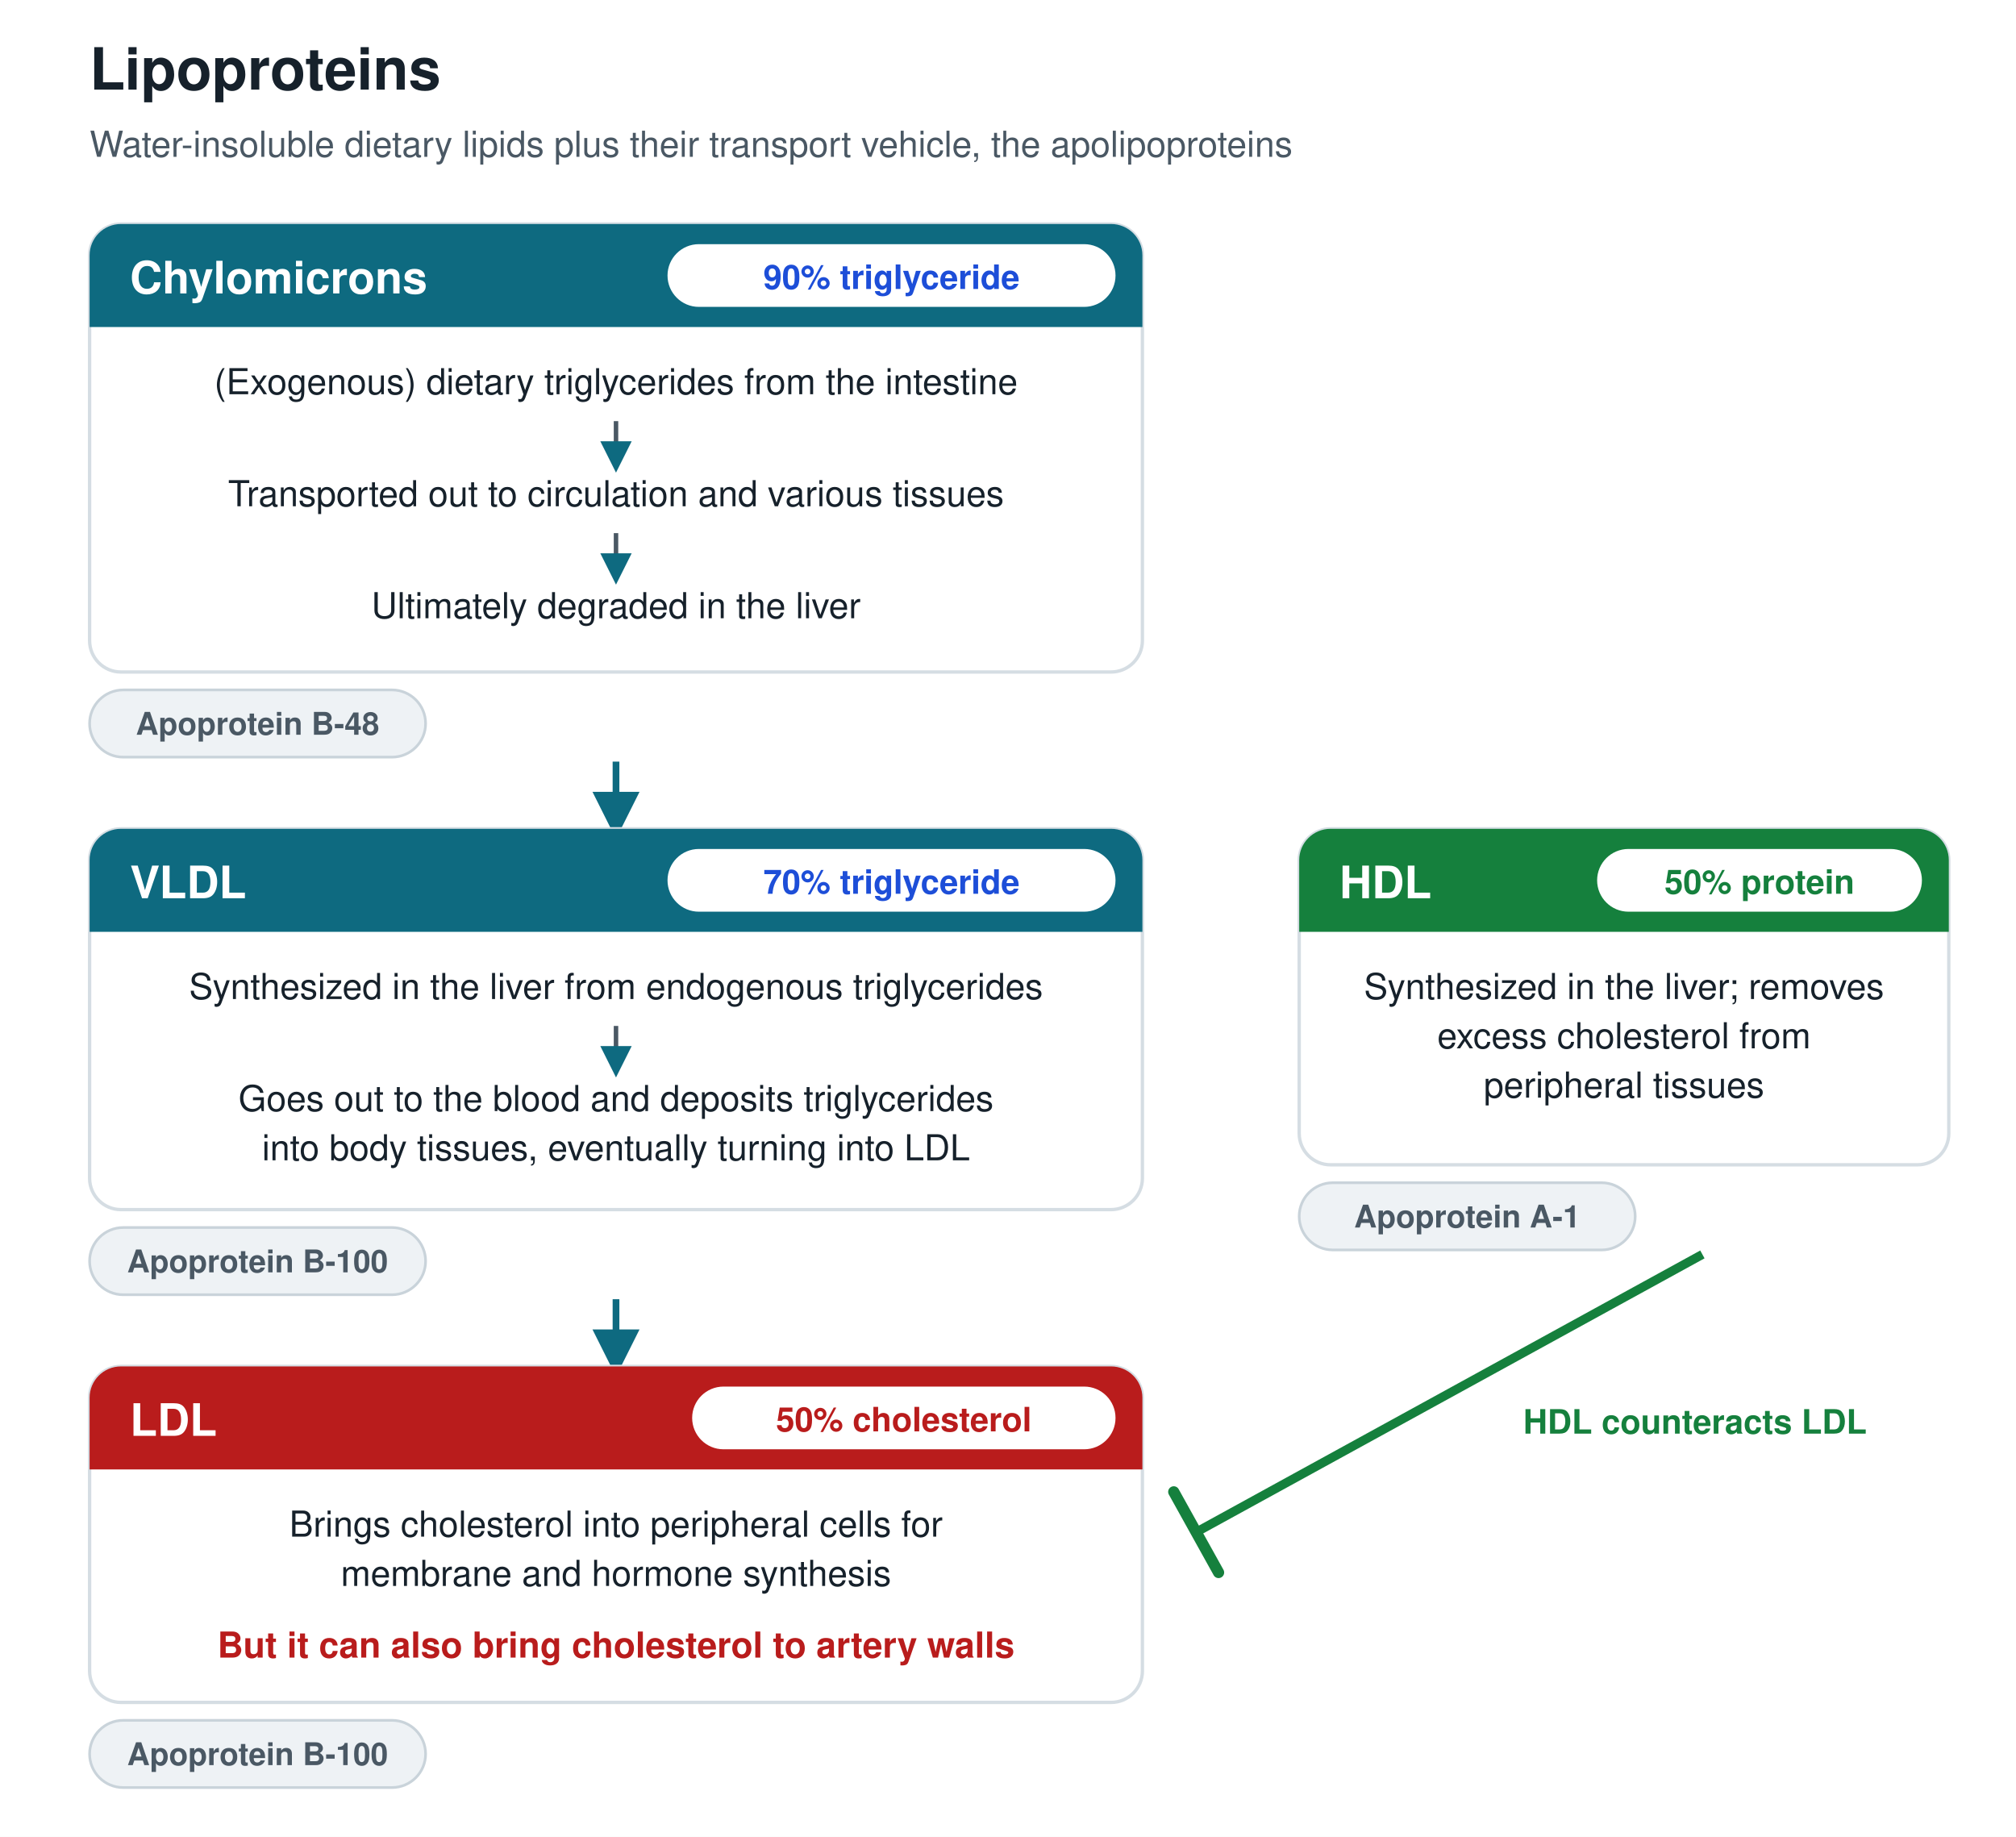
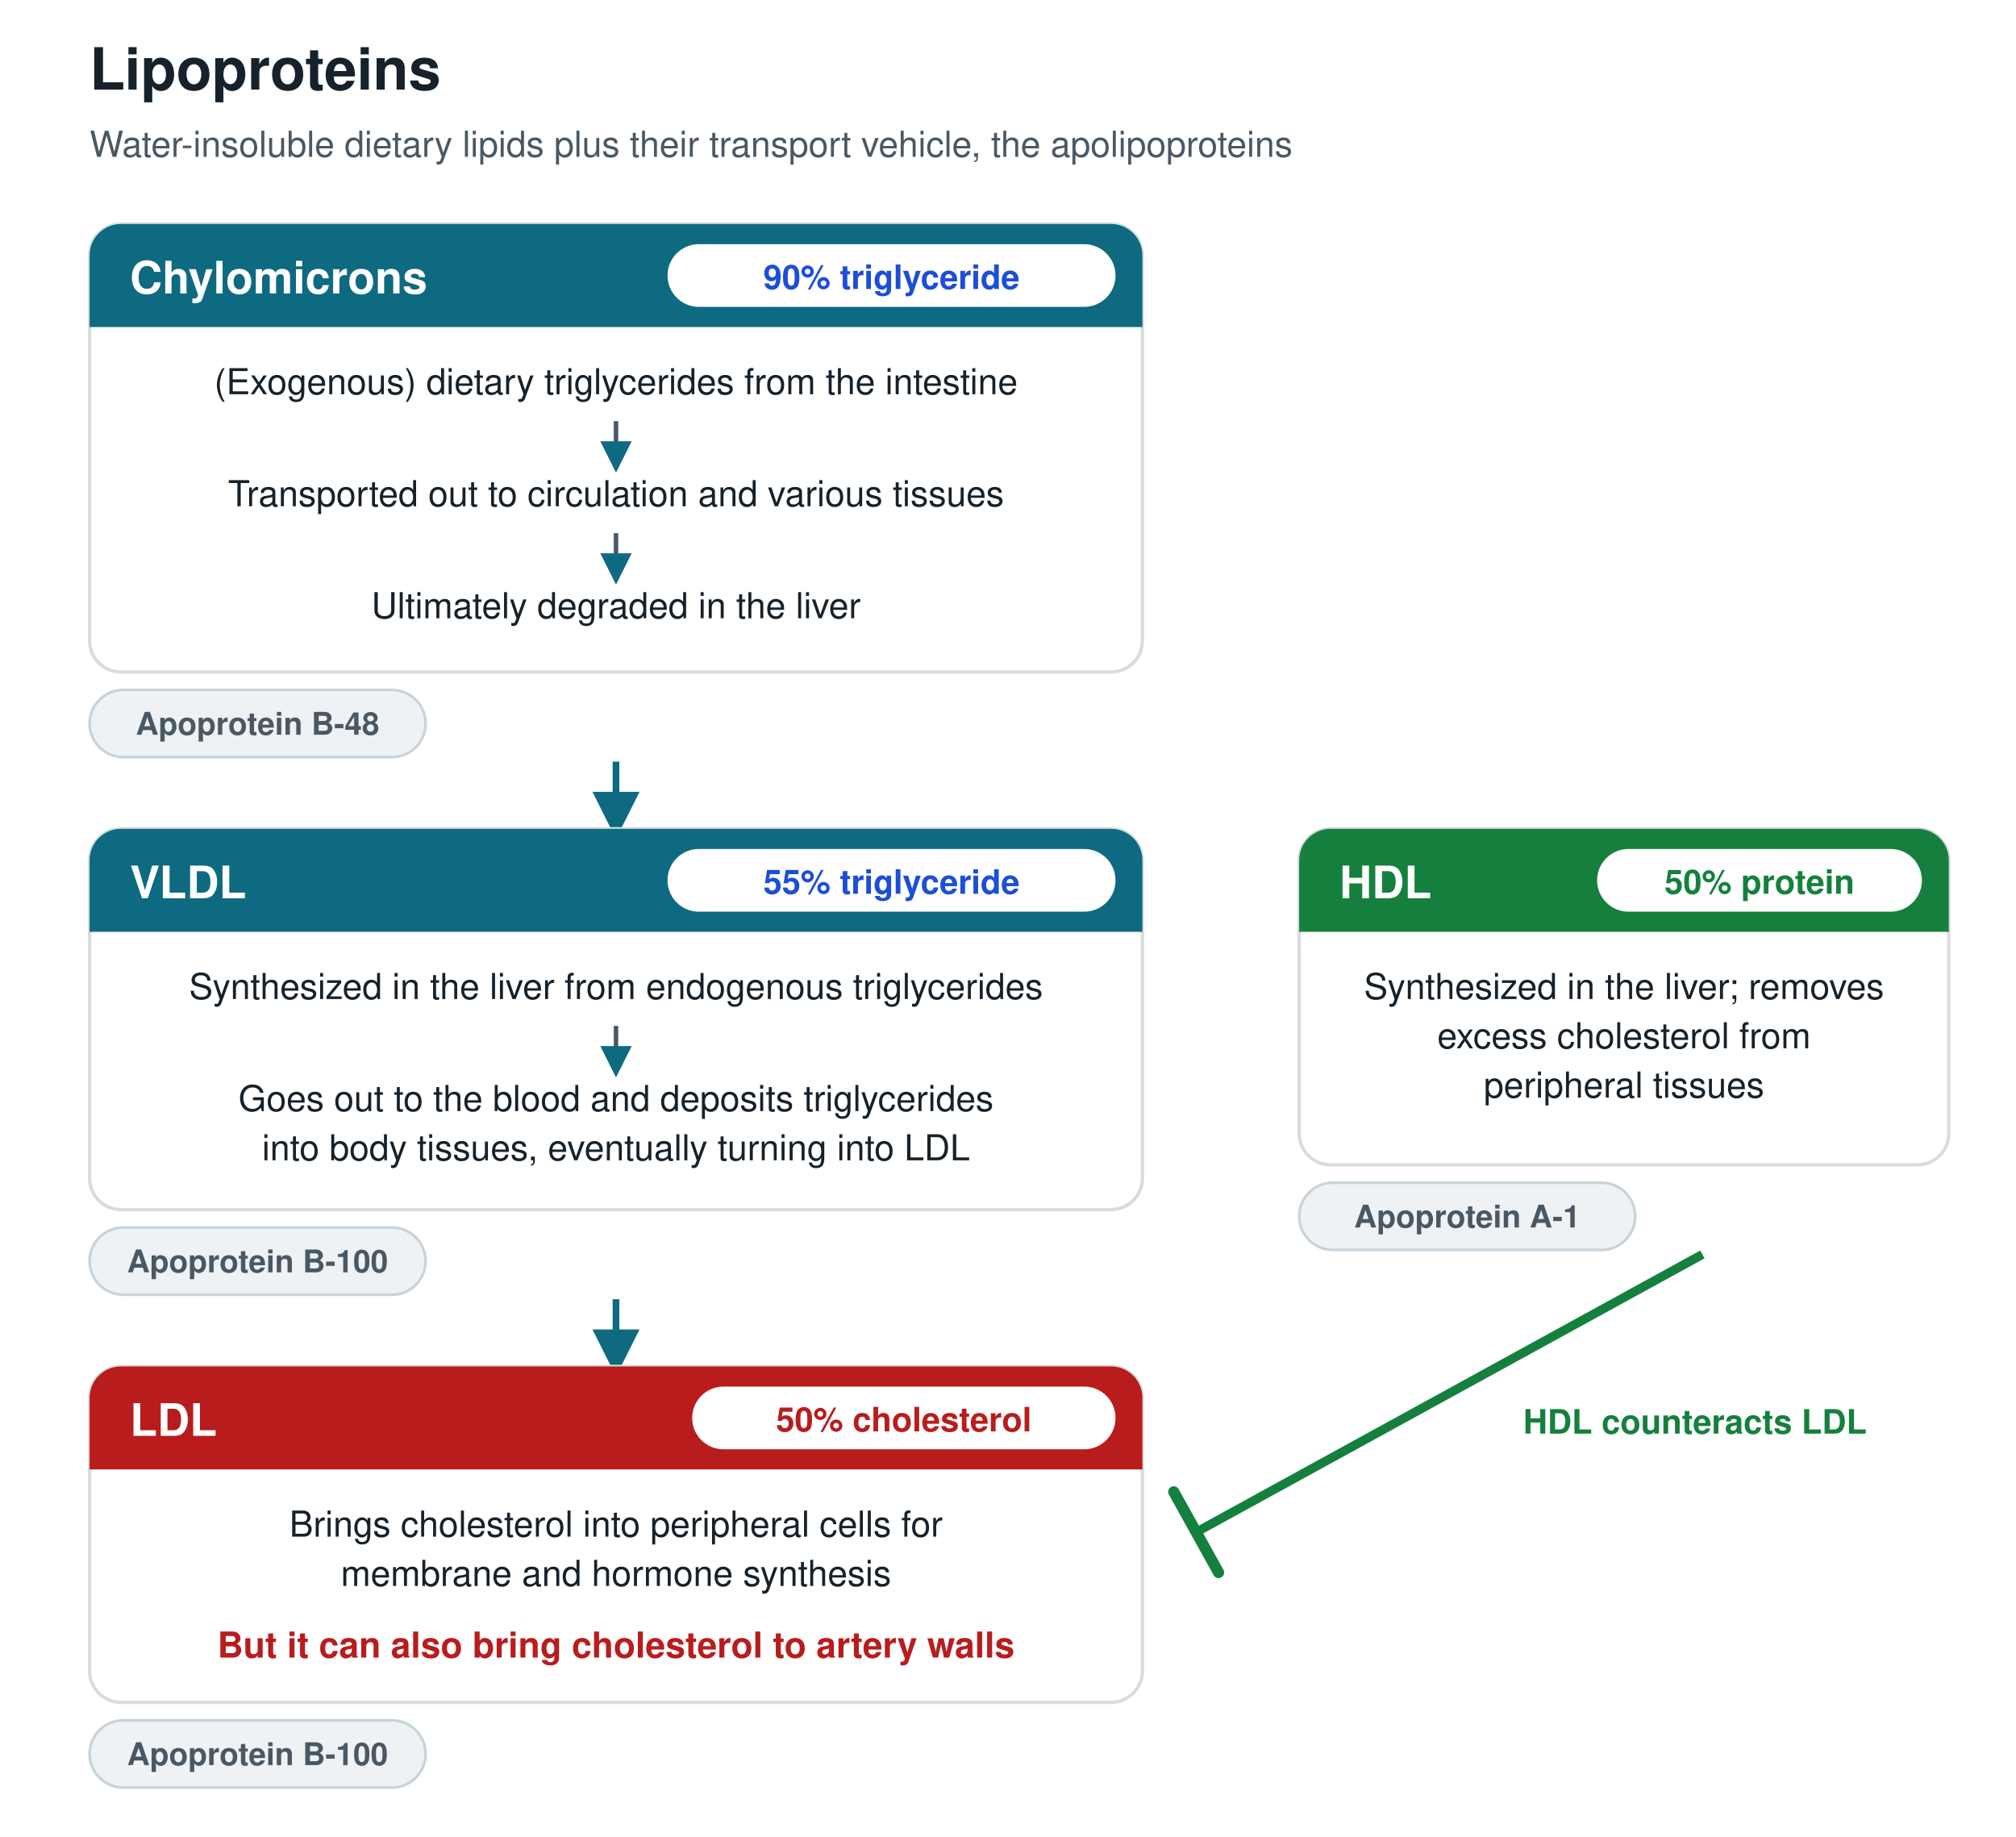
- <svg xmlns="http://www.w3.org/2000/svg" width="900" height="820" viewBox="0 0 900 820" font-family="Helvetica, Arial, sans-serif" role="img" aria-label="Lipoproteins. Chylomicrons, 90 percent triglyceride, apoprotein B-48: exogenous dietary triglycerides from the intestine are transported to circulation and tissues and ultimately degraded in the liver. They lead to VLDL, 70 percent triglyceride, apoprotein B-100: synthesized in the liver from endogenous triglycerides, deposits triglycerides into tissues and eventually turns into LDL. LDL, 50 percent cholesterol, apoprotein B-100: brings cholesterol into peripheral cells for membrane and hormone synthesis, but can also bring cholesterol to artery walls. HDL, 50 percent protein, apoprotein A-1: synthesized in the liver, removes excess cholesterol from peripheral tissues and counteracts LDL.">
+ <svg xmlns="http://www.w3.org/2000/svg" width="900" height="820" viewBox="0 0 900 820" font-family="Helvetica, Arial, sans-serif" role="img" aria-label="Lipoproteins. Chylomicrons, 90 percent triglyceride, apoprotein B-48: exogenous dietary triglycerides from the intestine are transported to circulation and tissues and ultimately degraded in the liver. They lead to VLDL, 55 percent triglyceride, apoprotein B-100: synthesized in the liver from endogenous triglycerides, deposits triglycerides into tissues and eventually turns into LDL. LDL, 50 percent cholesterol, apoprotein B-100: brings cholesterol into peripheral cells for membrane and hormone synthesis, but can also bring cholesterol to artery walls. HDL, 50 percent protein, apoprotein A-1: synthesized in the liver, removes excess cholesterol from peripheral tissues and counteracts LDL.">
  <rect width="900" height="820" fill="#fff" />
  <defs>
    <marker id="ah" viewBox="0 0 10 10" refX="5" refY="5" markerWidth="7" markerHeight="7" orient="auto">
      <path d="M0 0 L10 5 L0 10 Z" fill="#0E6A80" />
    </marker>
  </defs>
  <text x="40" y="40" font-size="26" font-weight="800" fill="#16212B" text-anchor="start">Lipoproteins</text>
  <text x="40" y="70" font-size="16" font-weight="400" fill="#4A5864" text-anchor="start">Water-insoluble dietary lipids plus their transport vehicle, the apolipoproteins</text>
  <rect x="40" y="100" width="470" height="200" rx="14" fill="#fff" stroke="#D5DDE3" stroke-width="1.5" />
  <path d="M40 114 a14 14 0 0 1 14 -14 h442 a14 14 0 0 1 14 14 v32 h-470 Z" fill="#0E6A80" />
  <text x="58" y="131" font-size="20" font-weight="800" fill="#fff" text-anchor="start">Chylomicrons</text>
  <rect x="298" y="109" width="200" height="28" rx="14" fill="#fff" />
  <text x="398.0" y="129" font-size="15" font-weight="800" fill="#1D4ED8" text-anchor="middle">90% triglyceride</text>
  <rect x="40" y="308" width="150" height="30" rx="15" fill="#EEF2F5" stroke="#C9D3DA" stroke-width="1.2" />
  <text x="115" y="328" font-size="14" font-weight="700" fill="#4A5864" text-anchor="middle">Apoprotein B-48</text>
  <text x="275.0" y="176" font-size="16" font-weight="400" fill="#16212B" text-anchor="middle">(Exogenous) dietary triglycerides from the intestine</text>
  <line x1="275.0" y1="188" x2="275.0" y2="204" stroke="#4A5864" stroke-width="2" marker-end="url(#ah)" />
  <text x="275.0" y="226" font-size="16" font-weight="400" fill="#16212B" text-anchor="middle">Transported out to circulation and various tissues</text>
  <line x1="275.0" y1="238" x2="275.0" y2="254" stroke="#4A5864" stroke-width="2" marker-end="url(#ah)" />
  <text x="275.0" y="276" font-size="16" font-weight="400" fill="#16212B" text-anchor="middle">Ultimately degraded in the liver</text>
  <line x1="275.0" y1="340" x2="275.0" y2="364" stroke="#0E6A80" stroke-width="3" marker-end="url(#ah)" />
  <rect x="40" y="370" width="470" height="170" rx="14" fill="#fff" stroke="#D5DDE3" stroke-width="1.5" />
  <path d="M40 384 a14 14 0 0 1 14 -14 h442 a14 14 0 0 1 14 14 v32 h-470 Z" fill="#0E6A80" />
  <text x="58" y="401" font-size="20" font-weight="800" fill="#fff" text-anchor="start">VLDL</text>
  <rect x="298" y="379" width="200" height="28" rx="14" fill="#fff" />
-   <text x="398.0" y="399" font-size="15" font-weight="800" fill="#1D4ED8" text-anchor="middle">70% triglyceride</text>
+   <text x="398.0" y="399" font-size="15" font-weight="800" fill="#1D4ED8" text-anchor="middle">55% triglyceride</text>
  <rect x="40" y="548" width="150" height="30" rx="15" fill="#EEF2F5" stroke="#C9D3DA" stroke-width="1.2" />
  <text x="115" y="568" font-size="14" font-weight="700" fill="#4A5864" text-anchor="middle">Apoprotein B-100</text>
  <text x="275.0" y="446" font-size="16" font-weight="400" fill="#16212B" text-anchor="middle">Synthesized in the liver from endogenous triglycerides</text>
  <line x1="275.0" y1="458" x2="275.0" y2="474" stroke="#4A5864" stroke-width="2" marker-end="url(#ah)" />
  <text x="275.0" y="496" font-size="16" font-weight="400" fill="#16212B" text-anchor="middle">Goes out to the blood and deposits triglycerides</text>
  <text x="275.0" y="518" font-size="16" font-weight="400" fill="#16212B" text-anchor="middle">into body tissues, eventually turning into LDL</text>
  <line x1="275.0" y1="580" x2="275.0" y2="604" stroke="#0E6A80" stroke-width="3" marker-end="url(#ah)" />
  <rect x="40" y="610" width="470" height="150" rx="14" fill="#fff" stroke="#D5DDE3" stroke-width="1.5" />
  <path d="M40 624 a14 14 0 0 1 14 -14 h442 a14 14 0 0 1 14 14 v32 h-470 Z" fill="#B91C1C" />
  <text x="58" y="641" font-size="20" font-weight="800" fill="#fff" text-anchor="start">LDL</text>
  <rect x="309" y="619" width="189" height="28" rx="14" fill="#fff" />
  <text x="403.5" y="639" font-size="15" font-weight="800" fill="#B91C1C" text-anchor="middle">50% cholesterol</text>
  <rect x="40" y="768" width="150" height="30" rx="15" fill="#EEF2F5" stroke="#C9D3DA" stroke-width="1.2" />
  <text x="115" y="788" font-size="14" font-weight="700" fill="#4A5864" text-anchor="middle">Apoprotein B-100</text>
  <text x="275.0" y="686" font-size="16" font-weight="400" fill="#16212B" text-anchor="middle">Brings cholesterol into peripheral cells for</text>
  <text x="275.0" y="708" font-size="16" font-weight="400" fill="#16212B" text-anchor="middle">membrane and hormone synthesis</text>
  <text x="275.0" y="740" font-size="16" font-weight="700" fill="#B91C1C" text-anchor="middle">But it can also bring cholesterol to artery walls</text>
  <rect x="580" y="370" width="290" height="150" rx="14" fill="#fff" stroke="#D5DDE3" stroke-width="1.5" />
  <path d="M580 384 a14 14 0 0 1 14 -14 h262 a14 14 0 0 1 14 14 v32 h-290 Z" fill="#15803D" />
  <text x="598" y="401" font-size="20" font-weight="800" fill="#fff" text-anchor="start">HDL</text>
  <rect x="713" y="379" width="145" height="28" rx="14" fill="#fff" />
  <text x="785.5" y="399" font-size="15" font-weight="800" fill="#15803D" text-anchor="middle">50% protein</text>
  <rect x="580" y="528" width="150" height="30" rx="15" fill="#EEF2F5" stroke="#C9D3DA" stroke-width="1.2" />
  <text x="655" y="548" font-size="14" font-weight="700" fill="#4A5864" text-anchor="middle">Apoprotein A-1</text>
  <text x="725.0" y="446" font-size="16" font-weight="400" fill="#16212B" text-anchor="middle">Synthesized in the liver; removes</text>
  <text x="725.0" y="468" font-size="16" font-weight="400" fill="#16212B" text-anchor="middle">excess cholesterol from</text>
  <text x="725.0" y="490" font-size="16" font-weight="400" fill="#16212B" text-anchor="middle">peripheral tissues</text>
  <path d="M760 560 L534 684" stroke="#15803D" stroke-width="4" fill="none" />
  <path d="M524 666 L544 702" stroke="#15803D" stroke-width="5" stroke-linecap="round" />
  <text x="680" y="640" font-size="15" font-weight="700" fill="#15803D" text-anchor="start">HDL counteracts LDL</text>
</svg>
